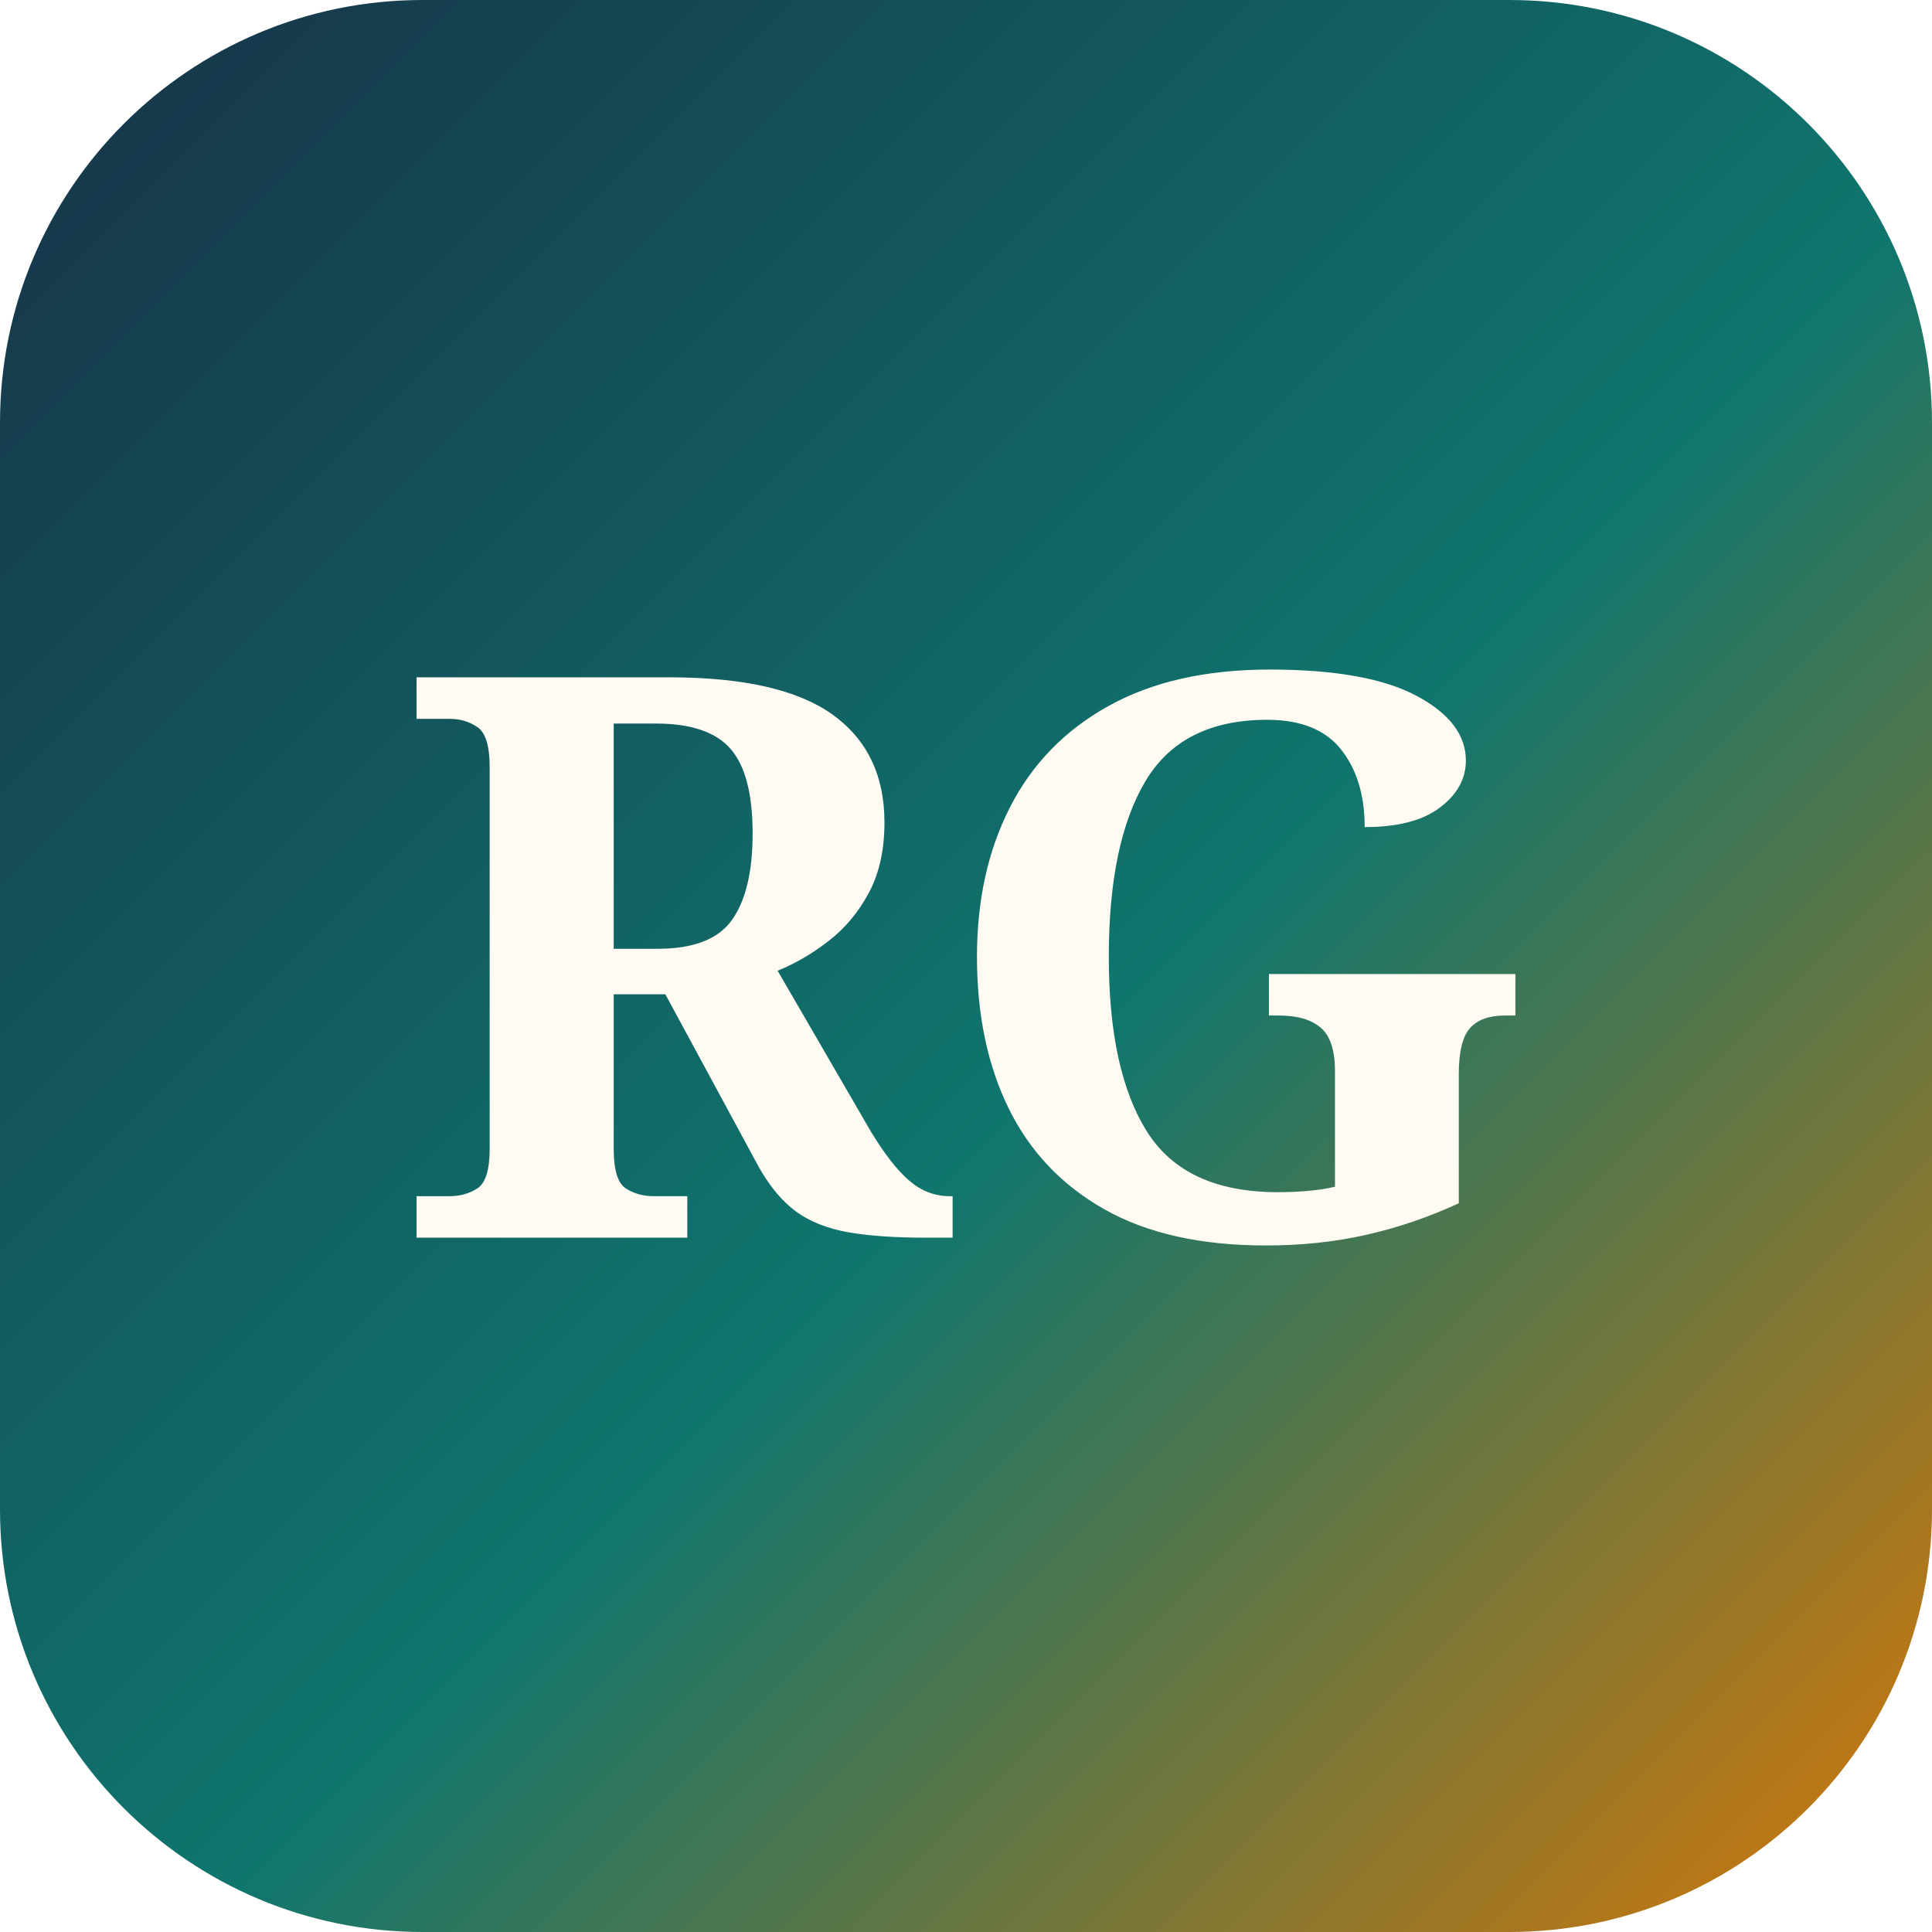
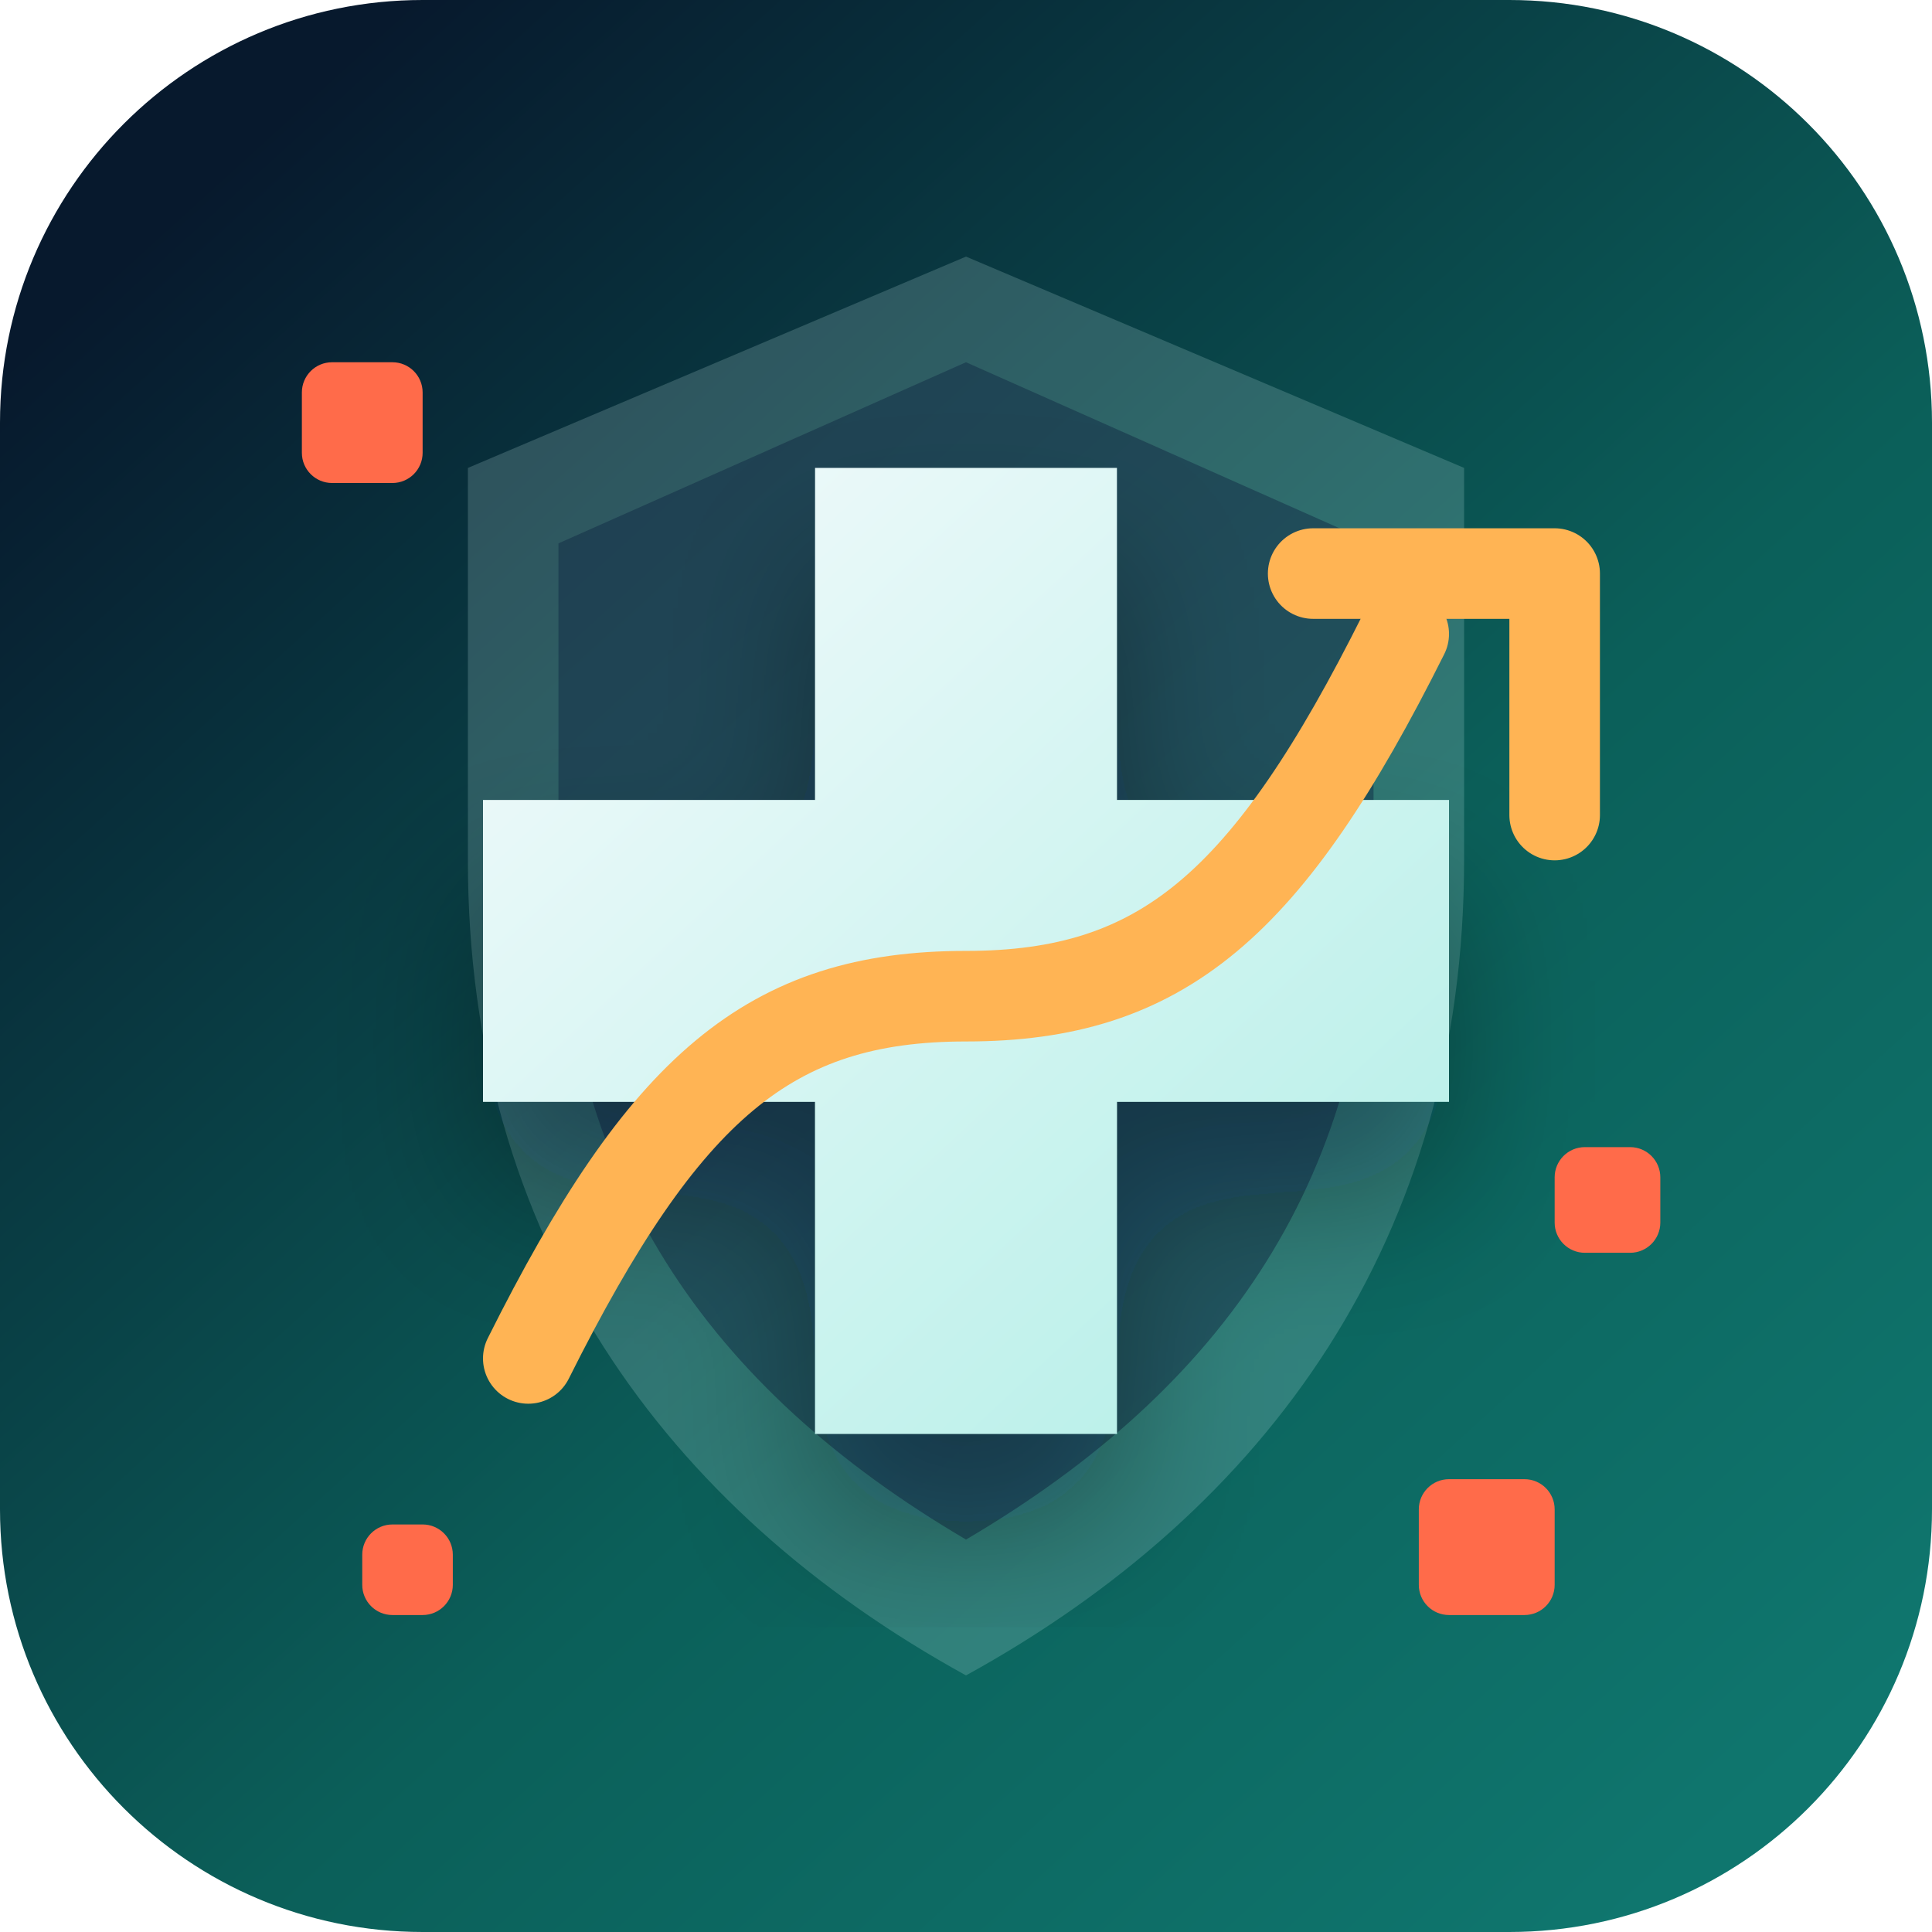
- <svg xmlns="http://www.w3.org/2000/svg" viewBox="0 0 128 128">
+ <svg xmlns="http://www.w3.org/2000/svg" viewBox="0 0 128 128" role="img" aria-label="Medical AI adversarial robustness favicon">
  <defs>
-     <linearGradient id="g" x1="0%" x2="100%" y1="0%" y2="100%">
-       <stop offset="0%" stop-color="#173047" />
-       <stop offset="55%" stop-color="#0f766e" />
-       <stop offset="100%" stop-color="#d97706" />
+     <linearGradient id="bg" x1="16" y1="10" x2="116" y2="120" gradientUnits="userSpaceOnUse">
+       <stop offset="0" stop-color="#07192d" />
+       <stop offset="0.58" stop-color="#0b5f59" />
+       <stop offset="1" stop-color="#0f766e" />
    </linearGradient>
+     <linearGradient id="cross" x1="32" y1="28" x2="88" y2="88" gradientUnits="userSpaceOnUse">
+       <stop offset="0" stop-color="#f7fbfd" />
+       <stop offset="1" stop-color="#b9f0e9" />
+     </linearGradient>
+     <filter id="shadow" x="-20%" y="-20%" width="140%" height="140%">
+       <feDropShadow dx="0" dy="6" stdDeviation="5" flood-color="#03101d" flood-opacity="0.34" />
+     </filter>
  </defs>
-   <rect width="128" height="128" rx="28" fill="url(#g)" />
-   <text x="64" y="82" text-anchor="middle" fill="#fffaf2" font-size="52" font-family="Georgia, serif" font-weight="700">RG</text>
+   <rect width="128" height="128" rx="28" fill="url(#bg)" />
+   <path d="M64 17 97 31v26c0 25-13 43-33 54-20-11-33-29-33-54V31l33-14Z" fill="#d9fbf7" opacity="0.18" />
+   <path d="M64 24 91 36v21c0 21-10 35-27 45-17-10-27-24-27-45V36l27-12Z" fill="#0f2742" opacity="0.48" />
+   <g filter="url(#shadow)">
+     <path d="M54 31h20v22h22v20H74v22H54V73H32V53h22V31Z" fill="url(#cross)" />
+   </g>
+   <path d="M35 90c9-18 16-24 29-24s20-6 29-24" fill="none" stroke="#ffb454" stroke-width="6" stroke-linecap="round" stroke-linejoin="round" />
+   <path d="M87 38h16v16" fill="none" stroke="#ffb454" stroke-width="6" stroke-linecap="round" stroke-linejoin="round" />
+   <g fill="#ff6b4a">
+     <rect x="20" y="24" width="8" height="8" rx="2" />
+     <rect x="103" y="76" width="7" height="7" rx="2" />
+     <rect x="24" y="101" width="6" height="6" rx="2" />
+     <rect x="94" y="98" width="9" height="9" rx="2" />
+   </g>
</svg>
